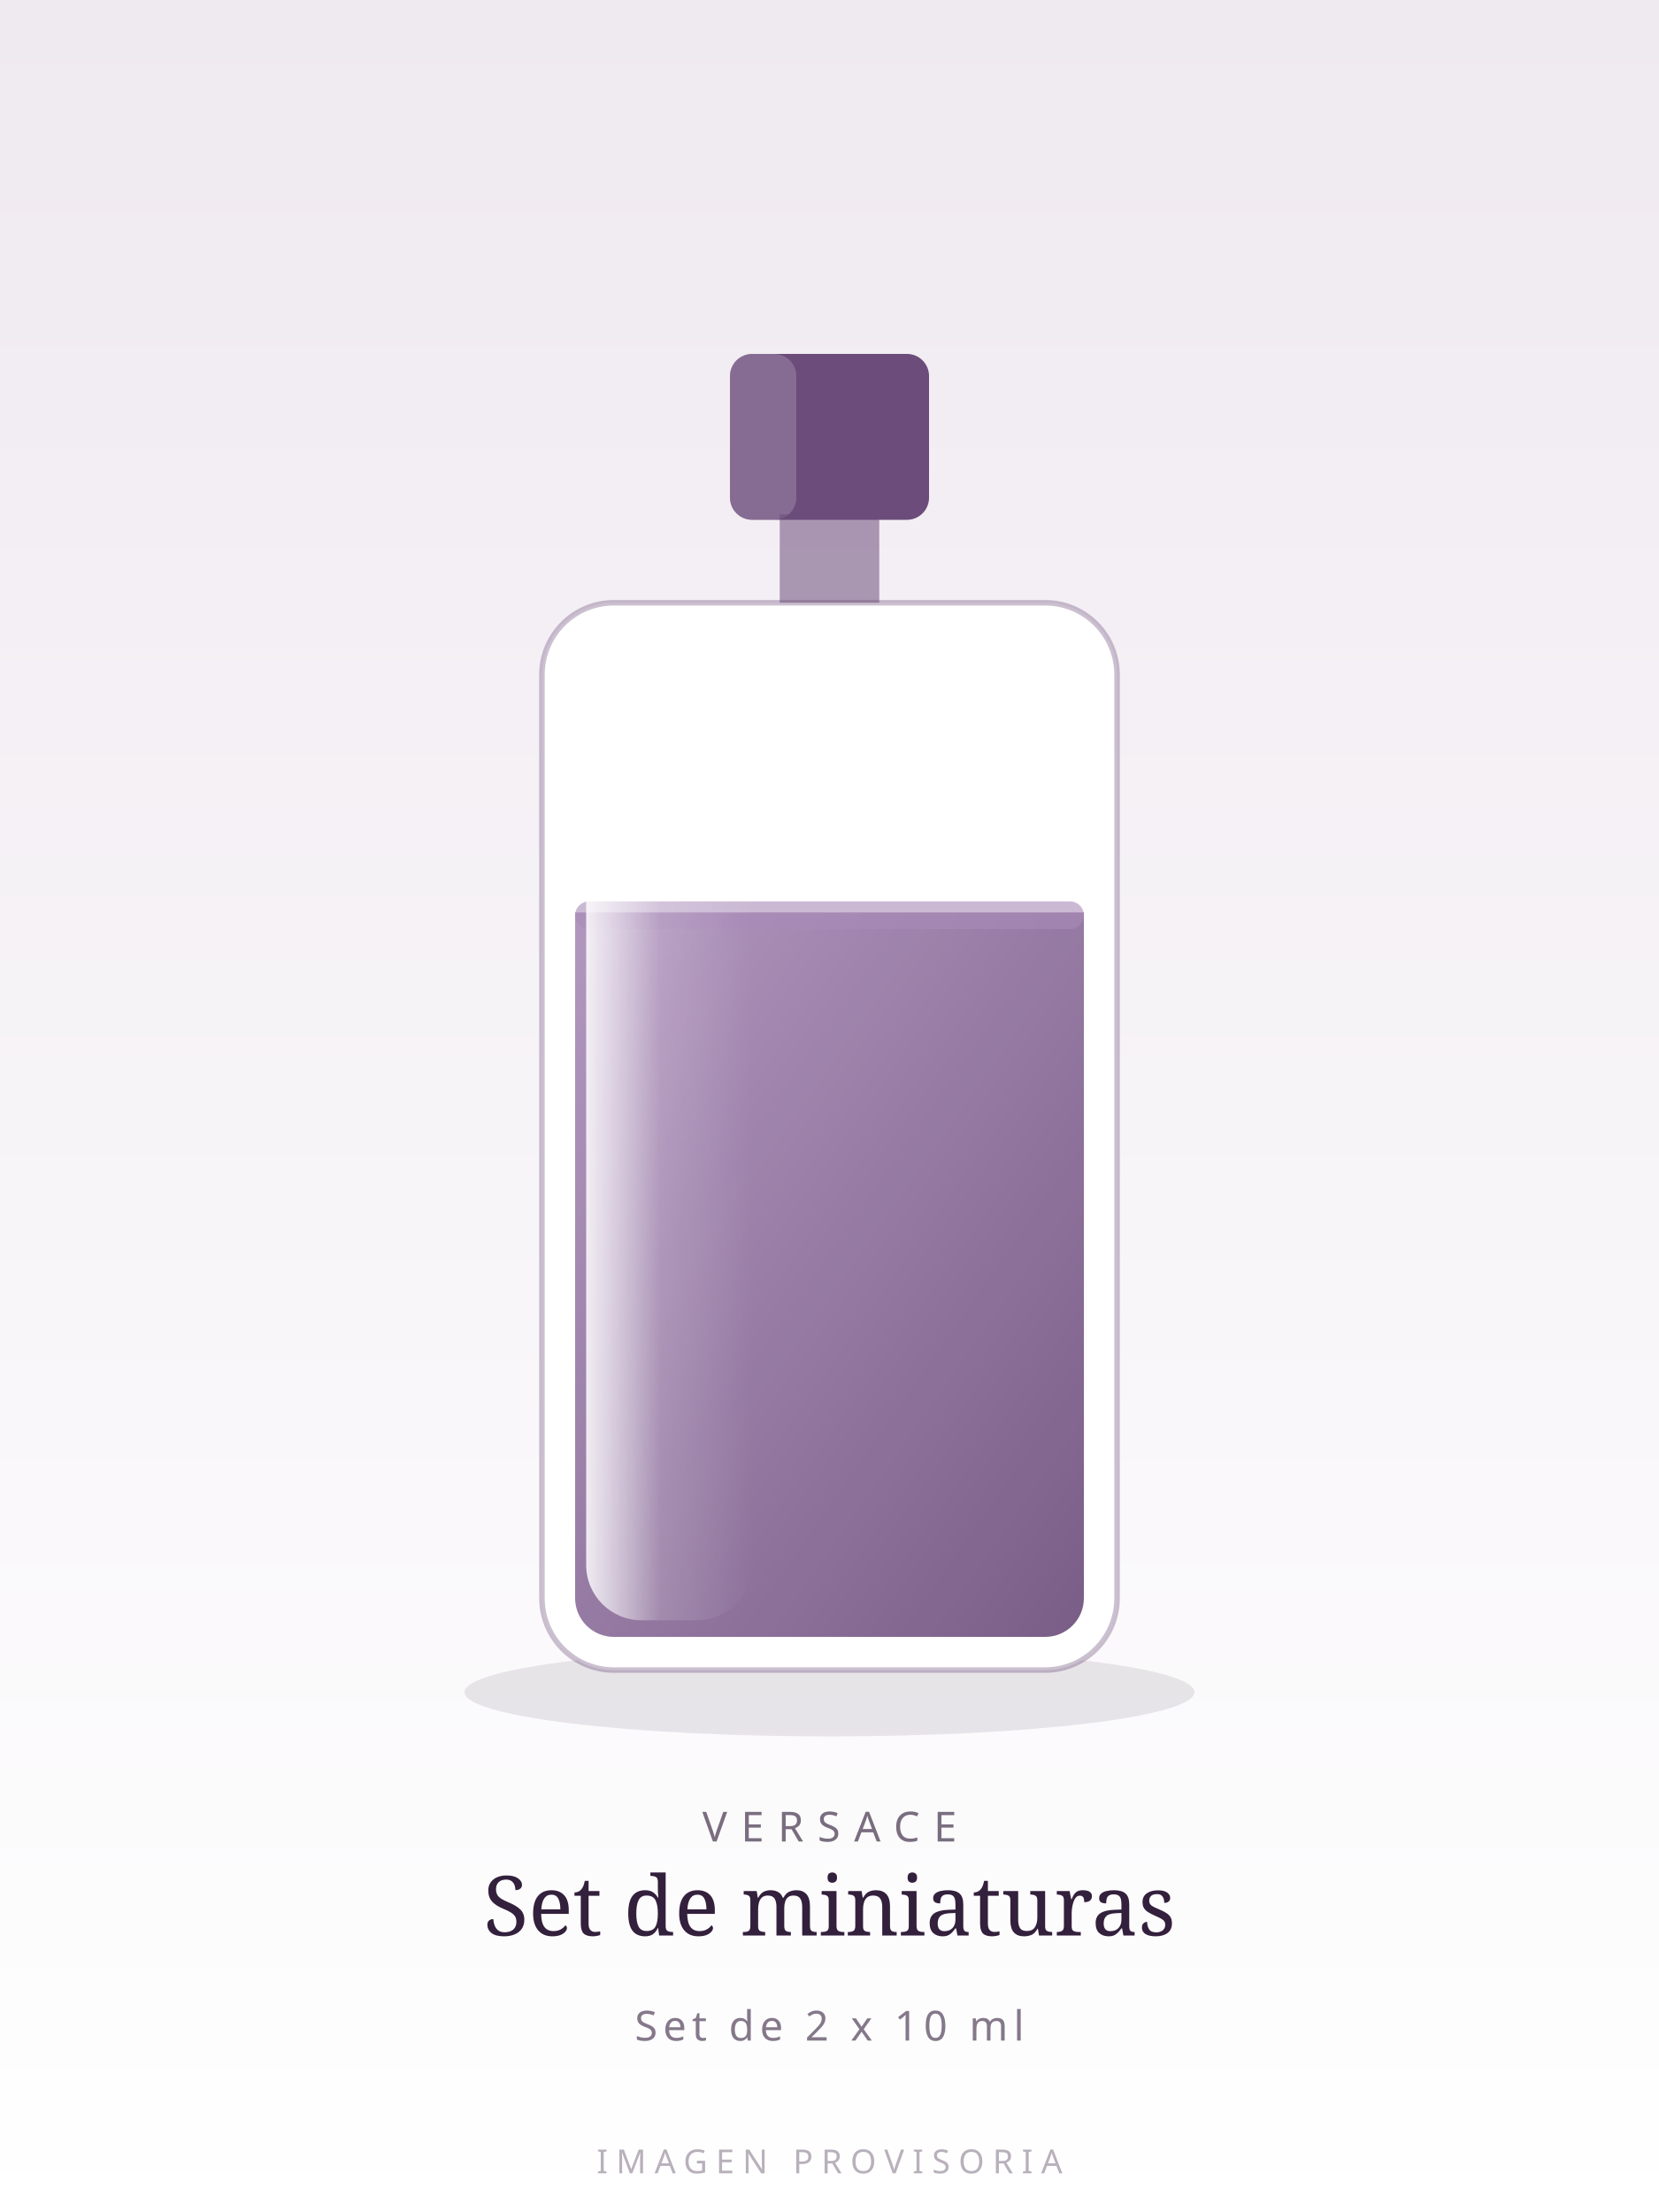
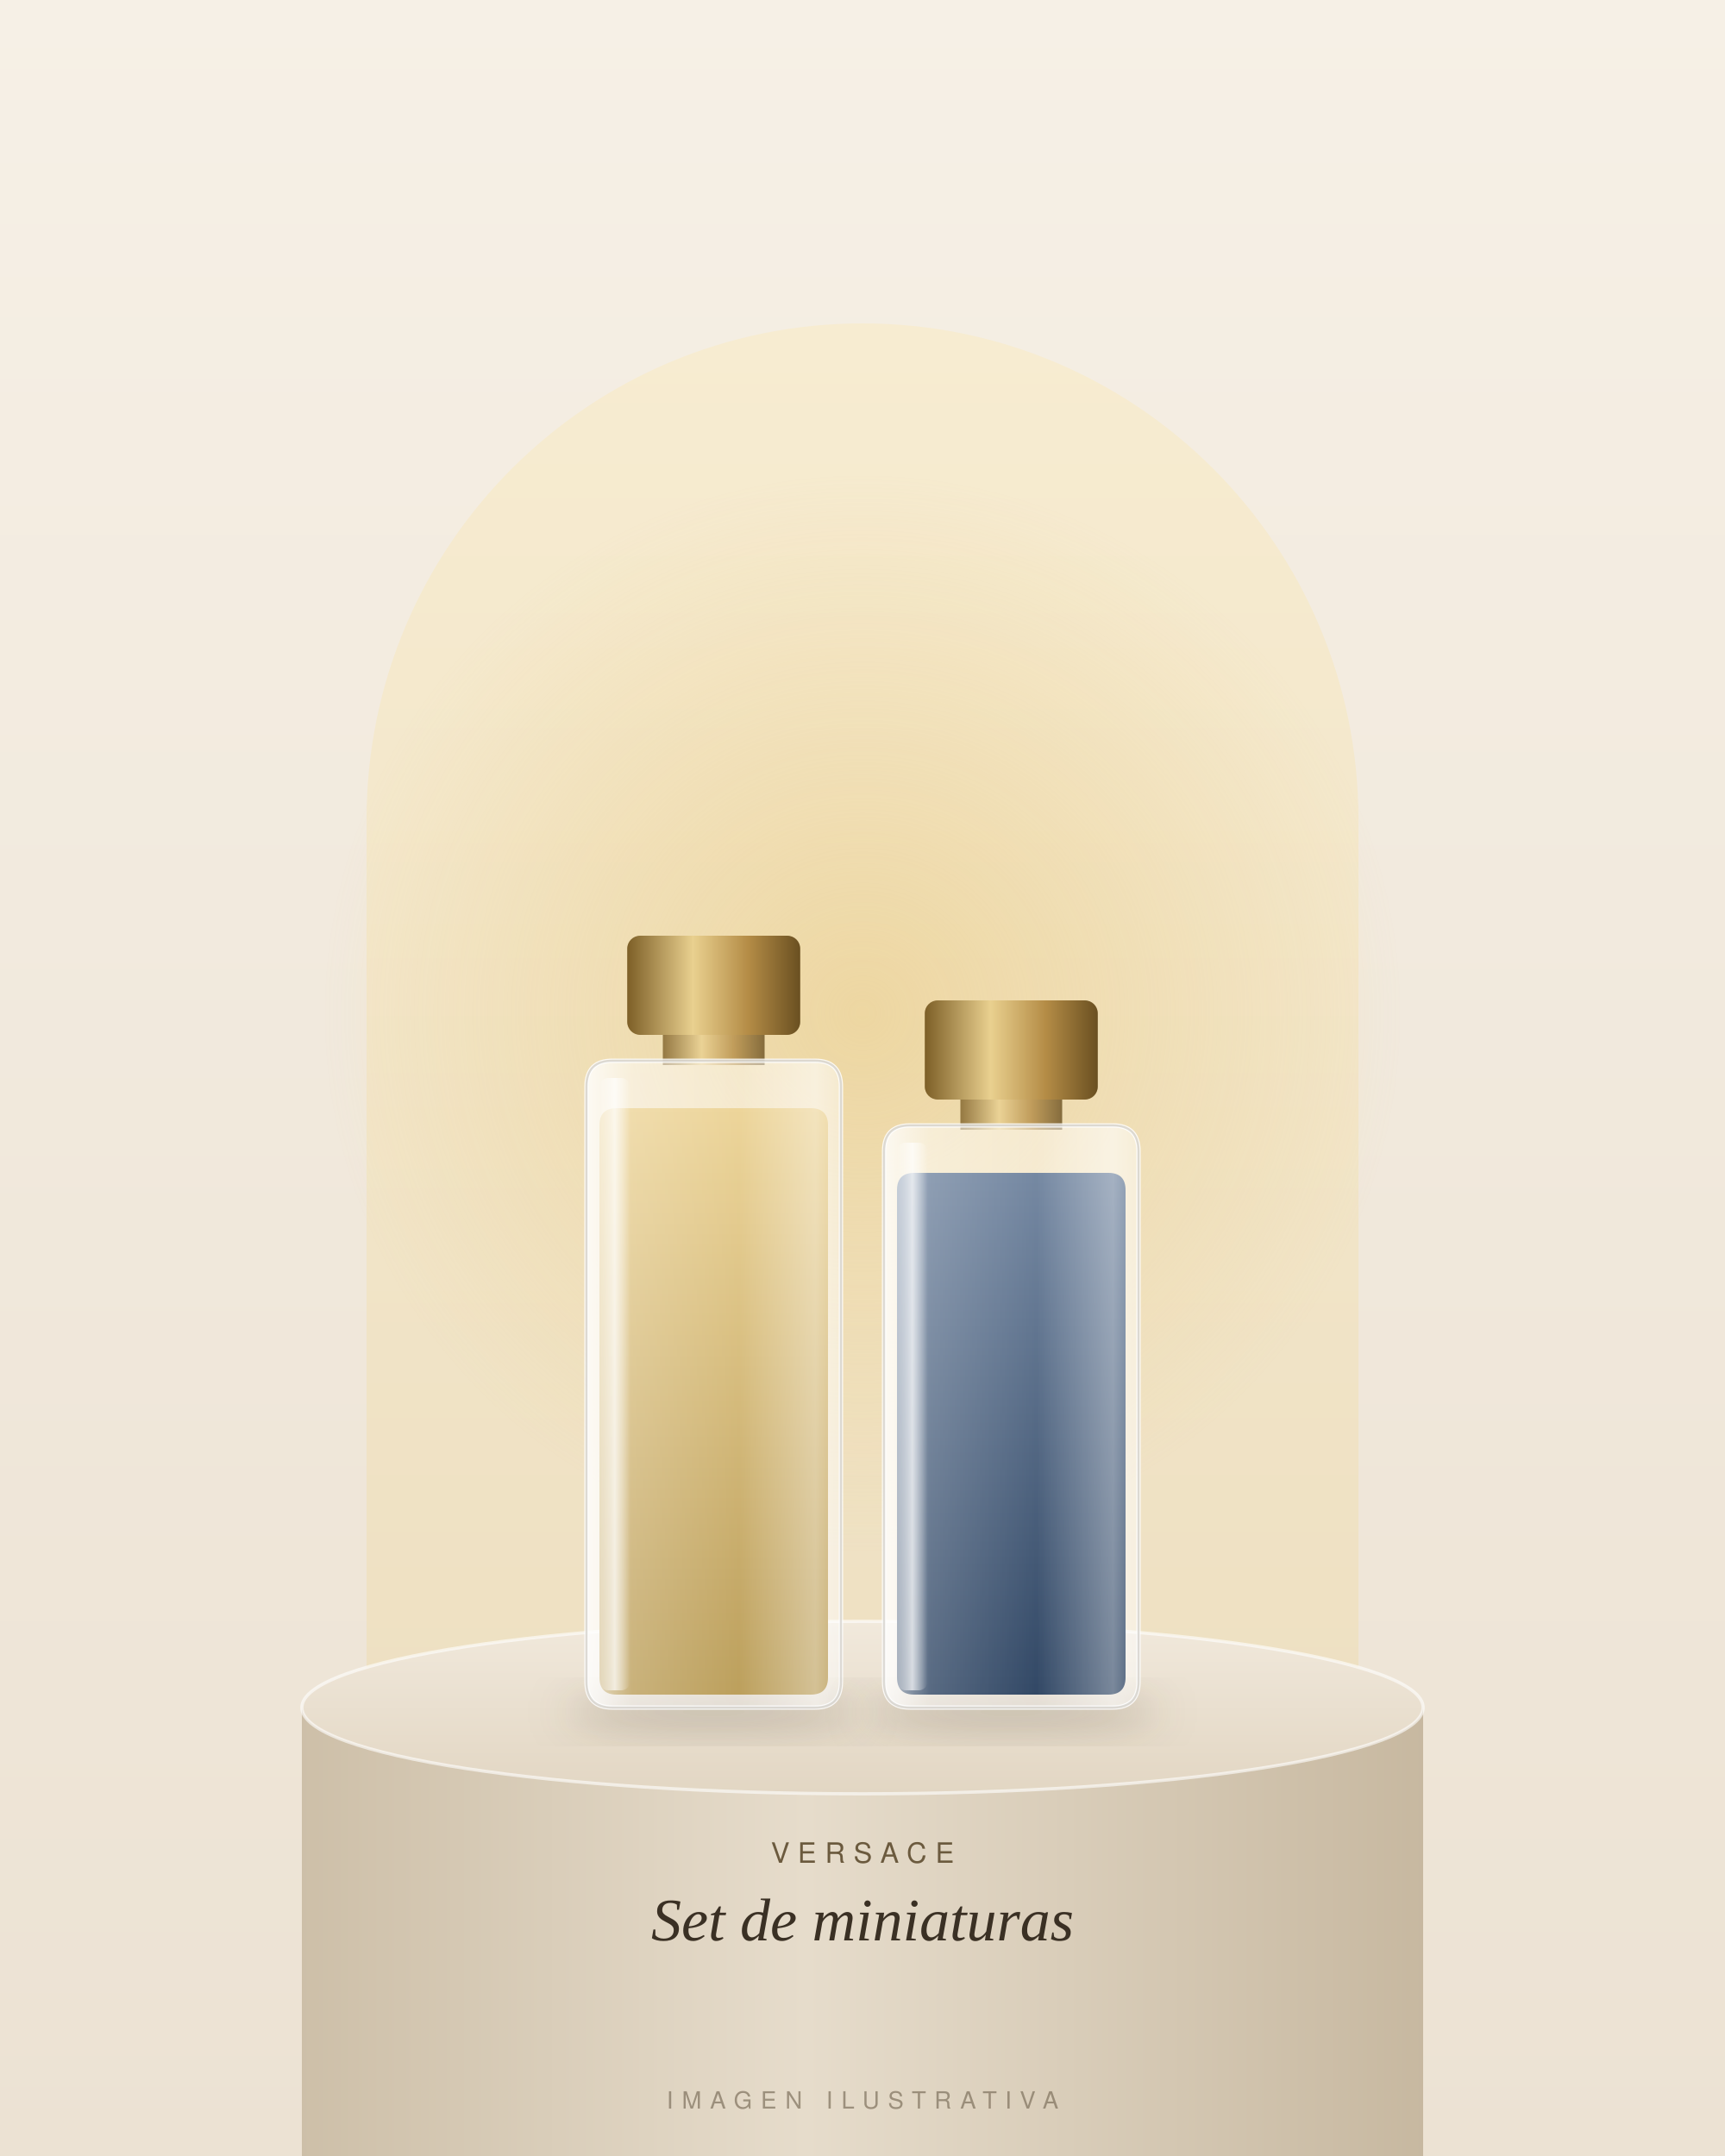
- <svg xmlns="http://www.w3.org/2000/svg" viewBox="0 0 600 800" width="600" height="800" role="img" aria-label="Versace Set de miniaturas">
+ <svg xmlns="http://www.w3.org/2000/svg" viewBox="0 0 800 1000" width="800" height="1000" role="img" aria-label="Versace Set de miniaturas">
  <defs>
    <linearGradient id="fondo" x1="0" y1="0" x2="0" y2="1">
-       <stop offset="0%" stop-color="#efe9f0" />
-       <stop offset="100%" stop-color="#ffffff" />
+       <stop offset="0" stop-color="#f6f0e6" />
+       <stop offset="1" stop-color="#ece2d3" />
    </linearGradient>
-     <linearGradient id="liquido" x1="0" y1="0" x2="1" y2="1">
-       <stop offset="0%" stop-color="#a98bb8" />
-       <stop offset="100%" stop-color="#6b4c7a" />
+     <linearGradient id="arco" x1="0" y1="0" x2="0" y2="1">
+       <stop offset="0" stop-color="#f7ecd1" />
+       <stop offset="1" stop-color="#eee0c2" />
+     </linearGradient>
+     <radialGradient id="halo" cx="0.5" cy="0.5" r="0.5">
+       <stop offset="0" stop-color="#e9ca81" stop-opacity="0.55" />
+       <stop offset="1" stop-color="#e9ca81" stop-opacity="0" />
+     </radialGradient>
+     <linearGradient id="podioCuerpo" x1="0" y1="0" x2="1" y2="0">
+       <stop offset="0" stop-color="#cdbfa8" />
+       <stop offset="0.45" stop-color="#e6dccb" />
+       <stop offset="1" stop-color="#c7b8a0" />
+     </linearGradient>
+     <linearGradient id="podioTapa" x1="0" y1="0" x2="0" y2="1">
+       <stop offset="0" stop-color="#f1e9dc" />
+       <stop offset="1" stop-color="#e2d6c3" />
+     </linearGradient>
+     <linearGradient id="liquido" x1="0" y1="0" x2="0" y2="1">
+       <stop offset="0" stop-color="#ebd191" />
+       <stop offset="0.55" stop-color="#e3bd62" />
+       <stop offset="1" stop-color="#b1934c" />
+     </linearGradient>
+     <linearGradient id="liquidoLado" x1="0" y1="0" x2="1" y2="0">
+       <stop offset="0" stop-color="#000" stop-opacity="0.18" />
+       <stop offset="0.35" stop-color="#000" stop-opacity="0" />
+       <stop offset="0.7" stop-color="#000" stop-opacity="0" />
+       <stop offset="1" stop-color="#000" stop-opacity="0.22" />
+     </linearGradient>
+     <linearGradient id="vidrio" x1="0" y1="0" x2="1" y2="0">
+       <stop offset="0" stop-color="#ffffff" stop-opacity="0.75" />
+       <stop offset="0.18" stop-color="#ffffff" stop-opacity="0.25" />
+       <stop offset="0.6" stop-color="#ffffff" stop-opacity="0.08" />
+       <stop offset="0.9" stop-color="#ffffff" stop-opacity="0.4" />
+       <stop offset="1" stop-color="#ffffff" stop-opacity="0.15" />
    </linearGradient>
    <linearGradient id="brillo" x1="0" y1="0" x2="1" y2="0">
-       <stop offset="0%" stop-color="#ffffff" stop-opacity="0.85" />
-       <stop offset="45%" stop-color="#ffffff" stop-opacity="0.15" />
-       <stop offset="100%" stop-color="#ffffff" stop-opacity="0" />
+       <stop offset="0" stop-color="#ffffff" stop-opacity="0" />
+       <stop offset="0.5" stop-color="#ffffff" stop-opacity="0.85" />
+       <stop offset="1" stop-color="#ffffff" stop-opacity="0" />
    </linearGradient>
+     <linearGradient id="tapa" x1="0" y1="0" x2="1" y2="0">
+       <stop offset="0" stop-color="#7d5f27" />
+       <stop offset="0.38" stop-color="#e9d08f" />
+       <stop offset="0.7" stop-color="#b48c46" />
+       <stop offset="1" stop-color="#6a5021" />
+     </linearGradient>
+     <linearGradient id="caja" x1="0" y1="0" x2="1" y2="0">
+       <stop offset="0" stop-color="#141414" />
+       <stop offset="0.5" stop-color="#2c2a27" />
+       <stop offset="1" stop-color="#0d0d0d" />
+     </linearGradient>
+     <filter id="sombra" x="-50%" y="-50%" width="200%" height="200%">
+       <feGaussianBlur stdDeviation="10" />
+     </filter>
+     <filter id="sombraSuave" x="-50%" y="-50%" width="200%" height="200%">
+       <feGaussianBlur stdDeviation="22" />
+     </filter>
  </defs>
-   <rect width="600" height="800" fill="url(#fondo)" />
-   <ellipse cx="300" cy="612" rx="132" ry="16" fill="#33203c" opacity="0.10" />
-   <rect x="264" y="128" width="72" height="60" rx="8" fill="#6b4c7a" />
-   <rect x="264" y="128" width="24" height="60" rx="8" fill="#ffffff" opacity="0.18" />
-   <rect x="282" y="186" width="36" height="34" fill="#6b4c7a" opacity="0.55" />
-   <rect x="196" y="218" width="208" height="386" rx="26" fill="#ffffff" />
-   <rect x="196" y="218" width="208" height="386" rx="26" fill="none" stroke="#6b4c7a" stroke-opacity="0.35" stroke-width="2" />
-   <path d="M 208 330 L 392 330 L 392 578 A 14 14 0 0 1 378 592 L 222 592 A 14 14 0 0 1 208 578 Z" fill="url(#liquido)" opacity="0.9" />
-   <rect x="208" y="326" width="184" height="10" rx="5" fill="#a98bb8" opacity="0.6" />
-   <rect x="212" y="236" width="60" height="350" rx="20" fill="url(#brillo)" />
-   <text x="300" y="666" text-anchor="middle" font-family="system-ui, sans-serif" font-size="15" letter-spacing="5" fill="#33203c" opacity="0.65">VERSACE</text>
-   <text x="300" y="700" text-anchor="middle" font-family="Georgia, serif" font-size="30" fill="#33203c">Set de miniaturas</text>
-   <text x="300" y="738" text-anchor="middle" font-family="system-ui, sans-serif" font-size="15" letter-spacing="2" fill="#33203c" opacity="0.6">Set de 2 x 10 ml</text>
-   <text x="300" y="786" text-anchor="middle" font-family="system-ui, sans-serif" font-size="12" letter-spacing="3" fill="#33203c" opacity="0.35">IMAGEN PROVISORIA</text>
+   <rect width="800" height="1000" fill="url(#fondo)" />
+   <path d="M170 792 L170 380 A230 230 0 0 1 630 380 L630 792 Z" fill="url(#arco)" />
+   <ellipse cx="400" cy="470" rx="250" ry="250" fill="url(#halo)" />
+   <rect x="140" y="792" width="520" height="208" fill="url(#podioCuerpo)" />
+   <ellipse cx="400" cy="792" rx="260" ry="40" fill="url(#podioTapa)" />
+   <ellipse cx="400" cy="792" rx="260" ry="40" fill="none" stroke="#fff" stroke-opacity="0.6" stroke-width="1.5" />
+   <linearGradient id="mini0" x1="0" y1="0" x2="0" y2="1">
+     <stop offset="0" stop-color="#ebd191" />
+     <stop offset="1" stop-color="#b6974e" />
+   </linearGradient>
+   <clipPath id="clip0">
+     <path d="M284 492 H378 Q390 492 390 504 V780 Q390 792 378 792 H284 Q272 792 272 780 V504 Q272 492 284 492 Z" />
+   </clipPath>
+   <ellipse cx="331" cy="794" rx="69" ry="8" fill="#3b2f1f" opacity="0.25" filter="url(#sombra)" />
+   <rect x="307.4" y="478" width="47.2" height="16" fill="url(#tapa)" opacity="0.8" />
+   <rect x="290.88" y="434" width="80.24" height="46" rx="6" fill="url(#tapa)" />
+   <path d="M284 492 H378 Q390 492 390 504 V780 Q390 792 378 792 H284 Q272 792 272 780 V504 Q272 492 284 492 Z" fill="#ffffff" fill-opacity="0.35" />
+   <path d="M286 514 H376 Q384 514 384 522 V778 Q384 786 376 786 H286 Q278 786 278 778 V522 Q278 514 286 514 Z" fill="url(#mini0)" />
+   <g clip-path="url(#clip0)">
+     <path d="M284 492 H378 Q390 492 390 504 V780 Q390 792 378 792 H284 Q272 792 272 780 V504 Q272 492 284 492 Z" fill="url(#vidrio)" />
+     <rect x="278" y="500" width="14.16" height="284" rx="4" fill="url(#brillo)" opacity="0.8" />
+   </g>
+   <path d="M284 492 H378 Q390 492 390 504 V780 Q390 792 378 792 H284 Q272 792 272 780 V504 Q272 492 284 492 Z" fill="none" stroke="#ffffff" stroke-opacity="0.85" stroke-width="2" />
+   <path d="M284 492 H378 Q390 492 390 504 V780 Q390 792 378 792 H284 Q272 792 272 780 V504 Q272 492 284 492 Z" fill="none" stroke="#4a3d2b" stroke-opacity="0.18" stroke-width="1" />
+   <linearGradient id="mini1" x1="0" y1="0" x2="0" y2="1">
+     <stop offset="0" stop-color="#697e9a" />
+     <stop offset="1" stop-color="#203858" />
+   </linearGradient>
+   <clipPath id="clip1">
+     <path d="M422 522 H516 Q528 522 528 534 V780 Q528 792 516 792 H422 Q410 792 410 780 V534 Q410 522 422 522 Z" />
+   </clipPath>
+   <ellipse cx="469" cy="794" rx="69" ry="8" fill="#3b2f1f" opacity="0.25" filter="url(#sombra)" />
+   <rect x="445.4" y="508" width="47.2" height="16" fill="url(#tapa)" opacity="0.8" />
+   <rect x="428.88" y="464" width="80.24" height="46" rx="6" fill="url(#tapa)" />
+   <path d="M422 522 H516 Q528 522 528 534 V780 Q528 792 516 792 H422 Q410 792 410 780 V534 Q410 522 422 522 Z" fill="#ffffff" fill-opacity="0.35" />
+   <path d="M424 544 H514 Q522 544 522 552 V778 Q522 786 514 786 H424 Q416 786 416 778 V552 Q416 544 424 544 Z" fill="url(#mini1)" />
+   <g clip-path="url(#clip1)">
+     <path d="M422 522 H516 Q528 522 528 534 V780 Q528 792 516 792 H422 Q410 792 410 780 V534 Q410 522 422 522 Z" fill="url(#vidrio)" />
+     <rect x="416" y="530" width="14.16" height="254" rx="4" fill="url(#brillo)" opacity="0.8" />
+   </g>
+   <path d="M422 522 H516 Q528 522 528 534 V780 Q528 792 516 792 H422 Q410 792 410 780 V534 Q410 522 422 522 Z" fill="none" stroke="#ffffff" stroke-opacity="0.85" stroke-width="2" />
+   <path d="M422 522 H516 Q528 522 528 534 V780 Q528 792 516 792 H422 Q410 792 410 780 V534 Q410 522 422 522 Z" fill="none" stroke="#4a3d2b" stroke-opacity="0.18" stroke-width="1" />
+   <text x="400" y="864" text-anchor="middle" font-family="Jost, 'Segoe UI', Helvetica, Arial, sans-serif" font-size="13" letter-spacing="4" fill="#6b5a3e">VERSACE</text>
+   <text x="400" y="900" text-anchor="middle" font-family="'Cormorant Garamond', Georgia, 'Times New Roman', serif" font-style="italic" font-size="28" fill="#3a3024">Set de miniaturas</text>
+   <text x="400" y="978" text-anchor="middle" font-family="Jost, 'Segoe UI', Helvetica, Arial, sans-serif" font-size="11" letter-spacing="4" fill="#7d705c" opacity="0.7">IMAGEN ILUSTRATIVA</text>
</svg>
